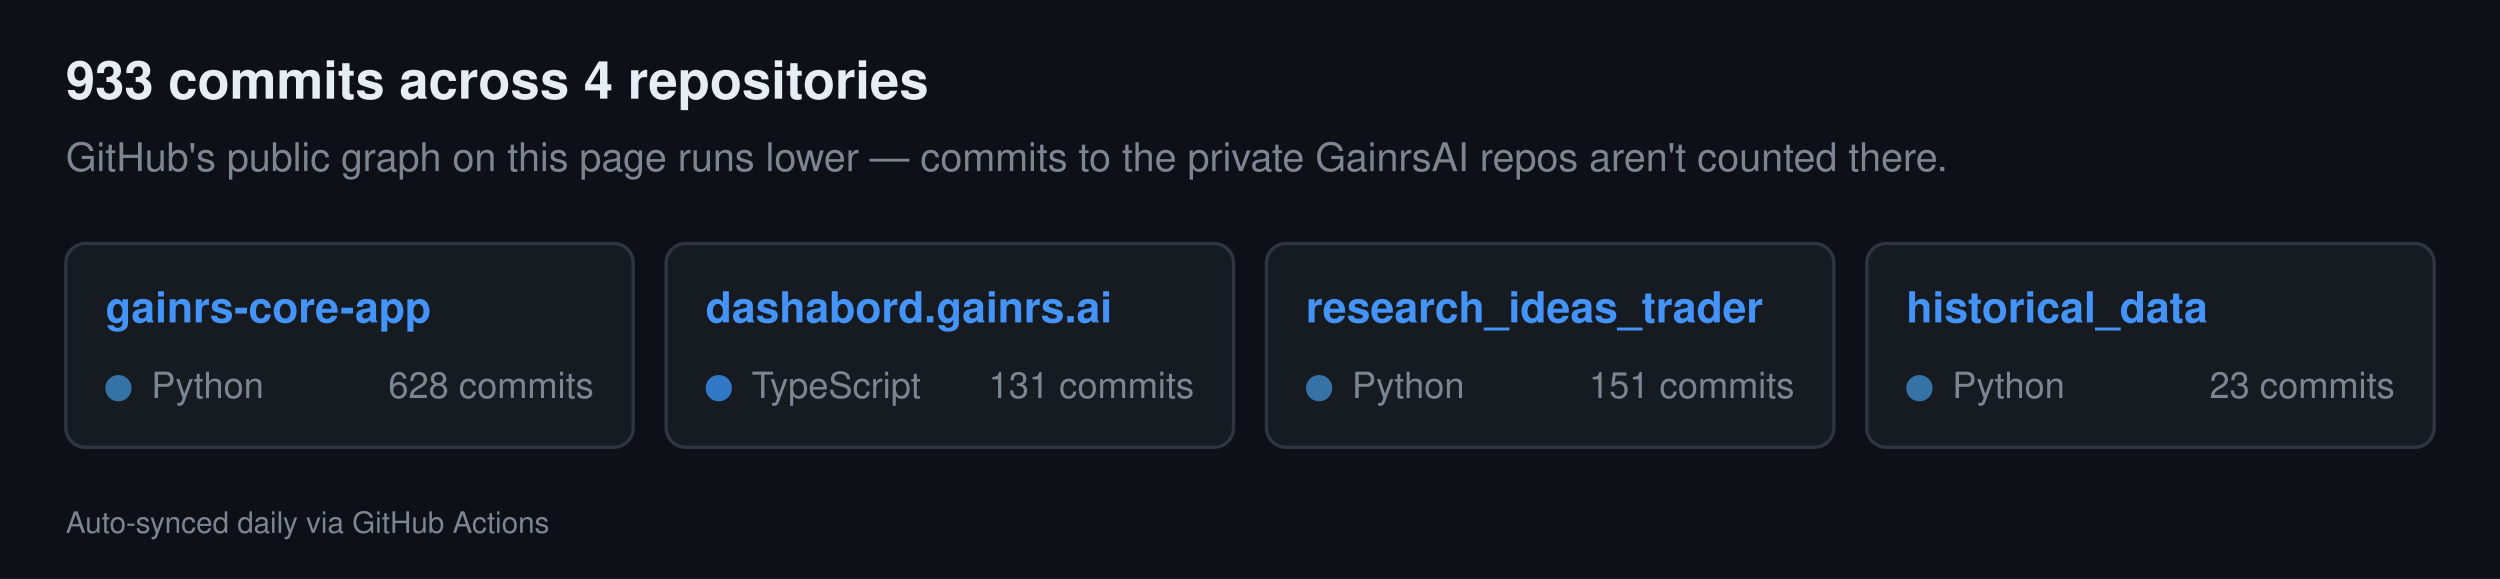
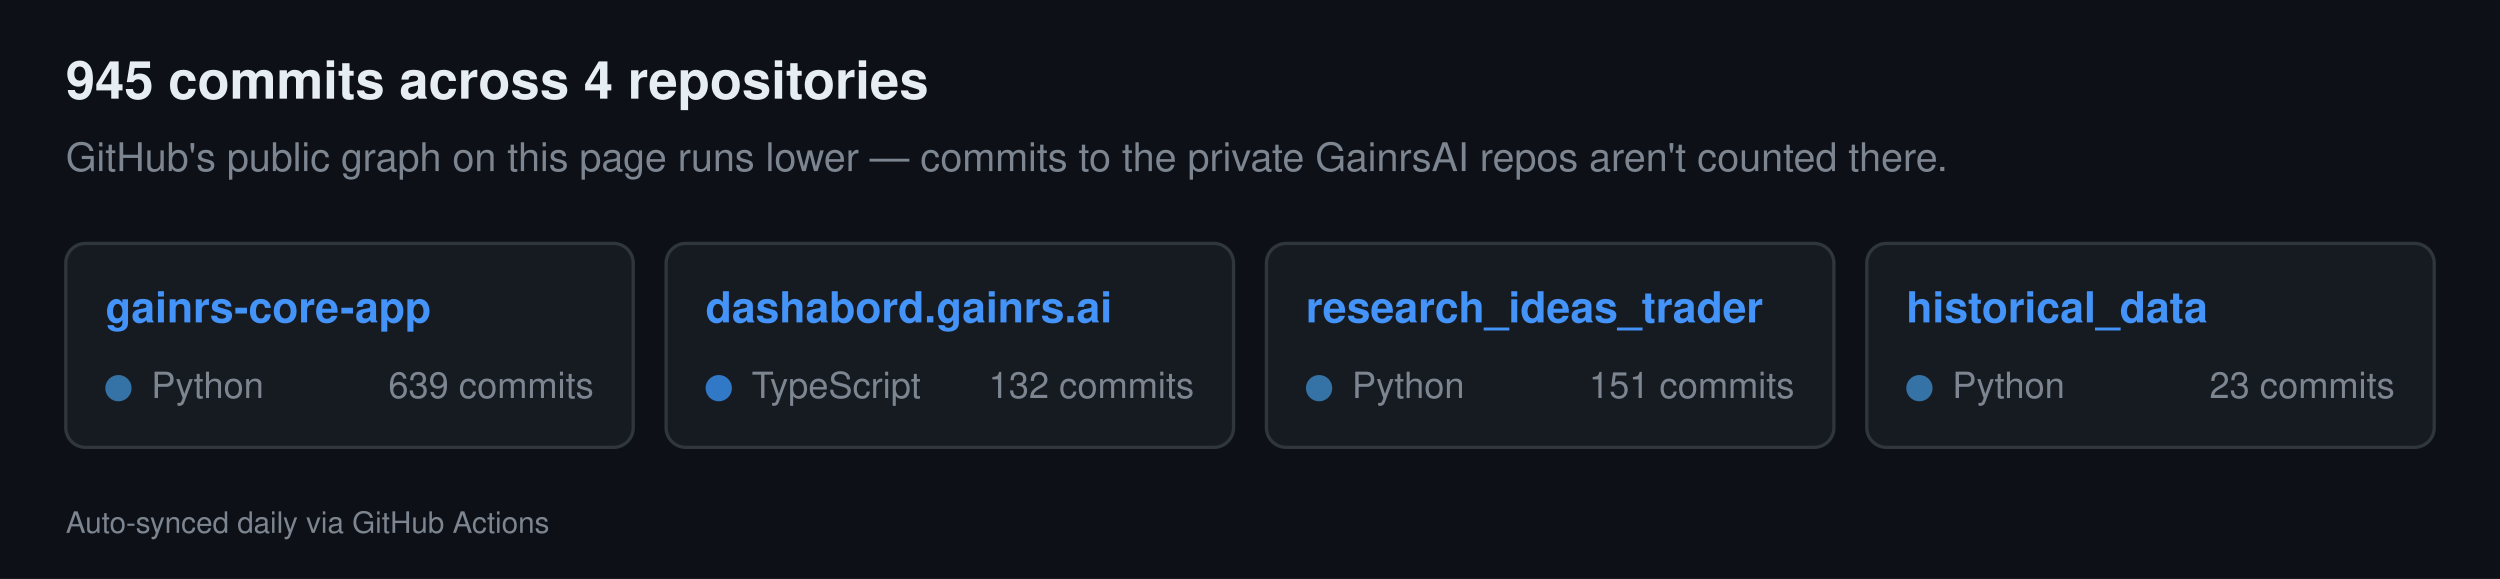
- <svg xmlns="http://www.w3.org/2000/svg" width="760" height="176" viewBox="0 0 760 176" font-family="-apple-system, BlinkMacSystemFont, 'Segoe UI', Helvetica, Arial, sans-serif" role="img" aria-label="933 commits across 4 repositories">
+ <svg xmlns="http://www.w3.org/2000/svg" width="760" height="176" viewBox="0 0 760 176" font-family="-apple-system, BlinkMacSystemFont, 'Segoe UI', Helvetica, Arial, sans-serif" role="img" aria-label="945 commits across 4 repositories">
  <rect width="760" height="176" fill="#0d1117" />
-   <text x="20" y="30" font-size="16" font-weight="600" fill="#e6edf3">933 commits across 4 repositories</text>
+   <text x="20" y="30" font-size="16" font-weight="600" fill="#e6edf3">945 commits across 4 repositories</text>
  <text x="20" y="52" font-size="12" fill="#7d8590">GitHub's public graph on this page runs lower — commits to the private GainrsAI repos aren't counted there.</text>
  <rect x="20.0" y="74" width="172.5" height="62" rx="6" fill="#161b22" stroke="#30363d" />
  <text x="32.0" y="98" font-size="13" font-weight="600" fill="#4493f8">gainrs-core-app</text>
  <circle cx="36.0" cy="118" r="4" fill="#3572A5" />
  <text x="46.0" y="121" font-size="11" fill="#7d8590">Python</text>
-   <text x="180.5" y="121" font-size="11" fill="#7d8590" text-anchor="end">628 commits</text>
+   <text x="180.5" y="121" font-size="11" fill="#7d8590" text-anchor="end">639 commits</text>
  <rect x="202.5" y="74" width="172.5" height="62" rx="6" fill="#161b22" stroke="#30363d" />
  <text x="214.5" y="98" font-size="13" font-weight="600" fill="#4493f8">dashabord.gainrs.ai</text>
  <circle cx="218.5" cy="118" r="4" fill="#3178c6" />
  <text x="228.5" y="121" font-size="11" fill="#7d8590">TypeScript</text>
-   <text x="363.0" y="121" font-size="11" fill="#7d8590" text-anchor="end">131 commits</text>
+   <text x="363.0" y="121" font-size="11" fill="#7d8590" text-anchor="end">132 commits</text>
  <rect x="385.0" y="74" width="172.5" height="62" rx="6" fill="#161b22" stroke="#30363d" />
  <text x="397.0" y="98" font-size="13" font-weight="600" fill="#4493f8">research_ideas_trader</text>
  <circle cx="401.0" cy="118" r="4" fill="#3572A5" />
  <text x="411.0" y="121" font-size="11" fill="#7d8590">Python</text>
  <text x="545.5" y="121" font-size="11" fill="#7d8590" text-anchor="end">151 commits</text>
  <rect x="567.5" y="74" width="172.5" height="62" rx="6" fill="#161b22" stroke="#30363d" />
  <text x="579.5" y="98" font-size="13" font-weight="600" fill="#4493f8">historical_data</text>
  <circle cx="583.5" cy="118" r="4" fill="#3572A5" />
  <text x="593.5" y="121" font-size="11" fill="#7d8590">Python</text>
  <text x="728.0" y="121" font-size="11" fill="#7d8590" text-anchor="end">23 commits</text>
  <text x="20" y="162" font-size="9" fill="#7d8590">Auto-synced daily via GitHub Actions</text>
</svg>
